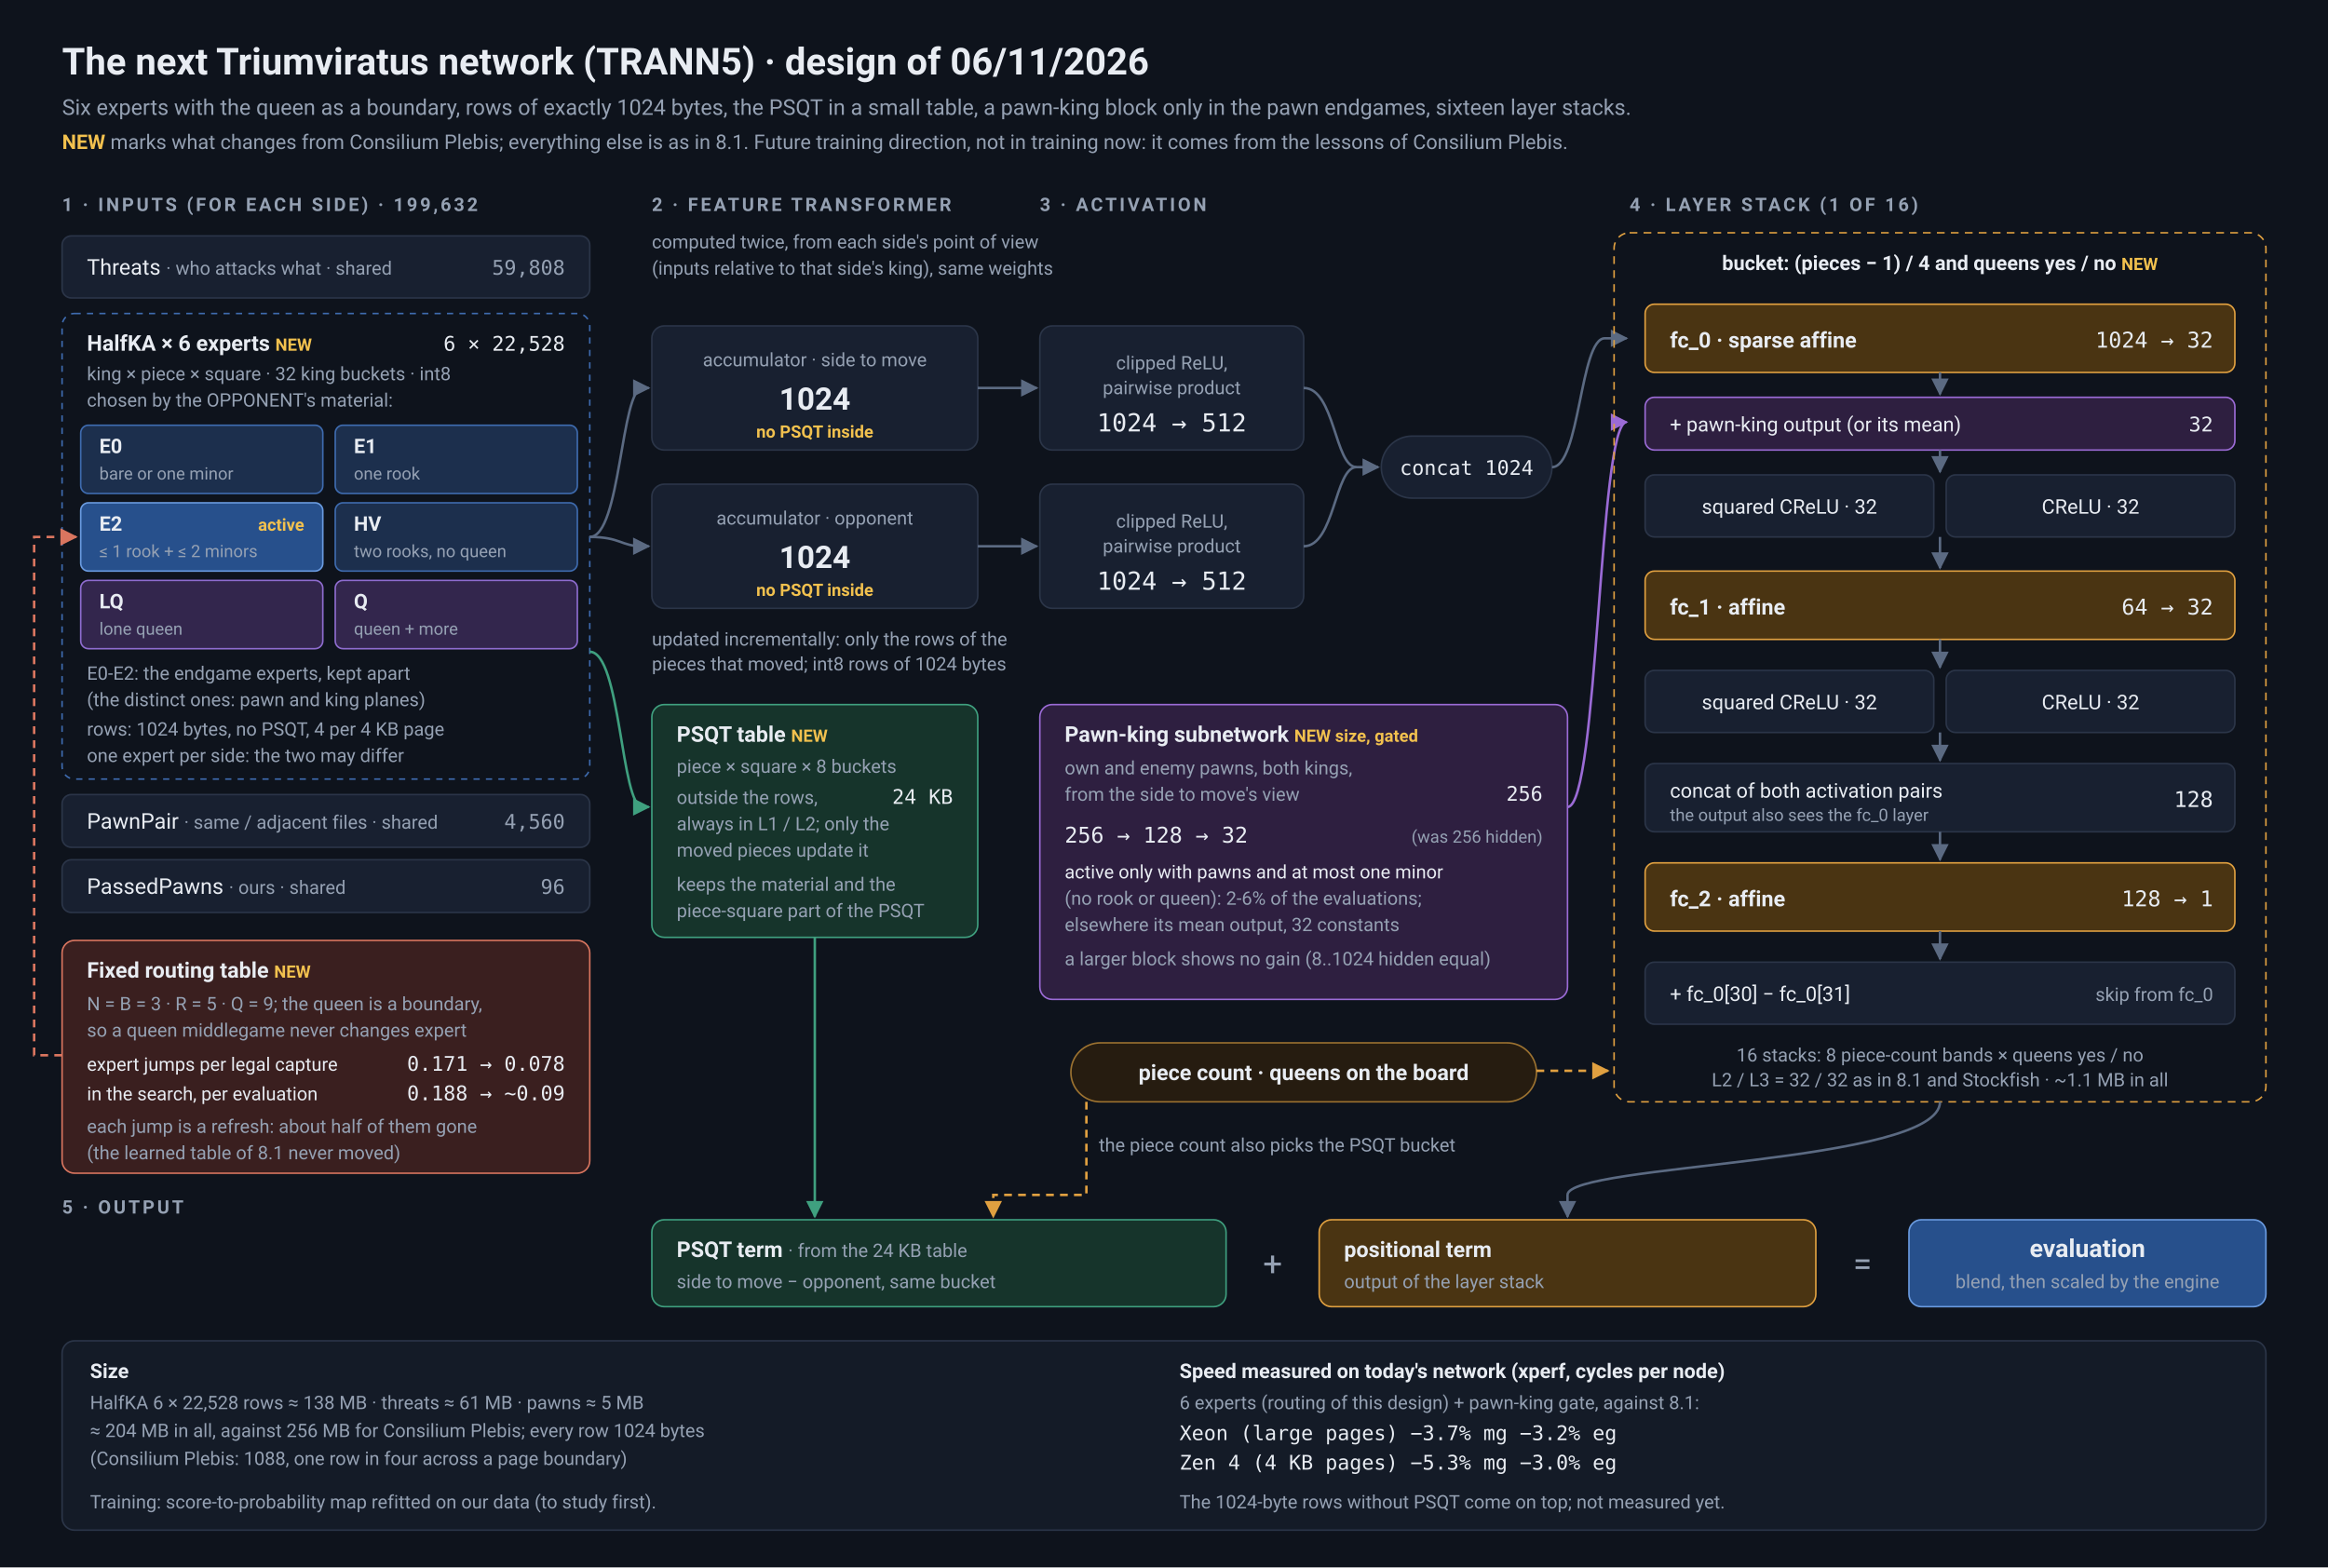
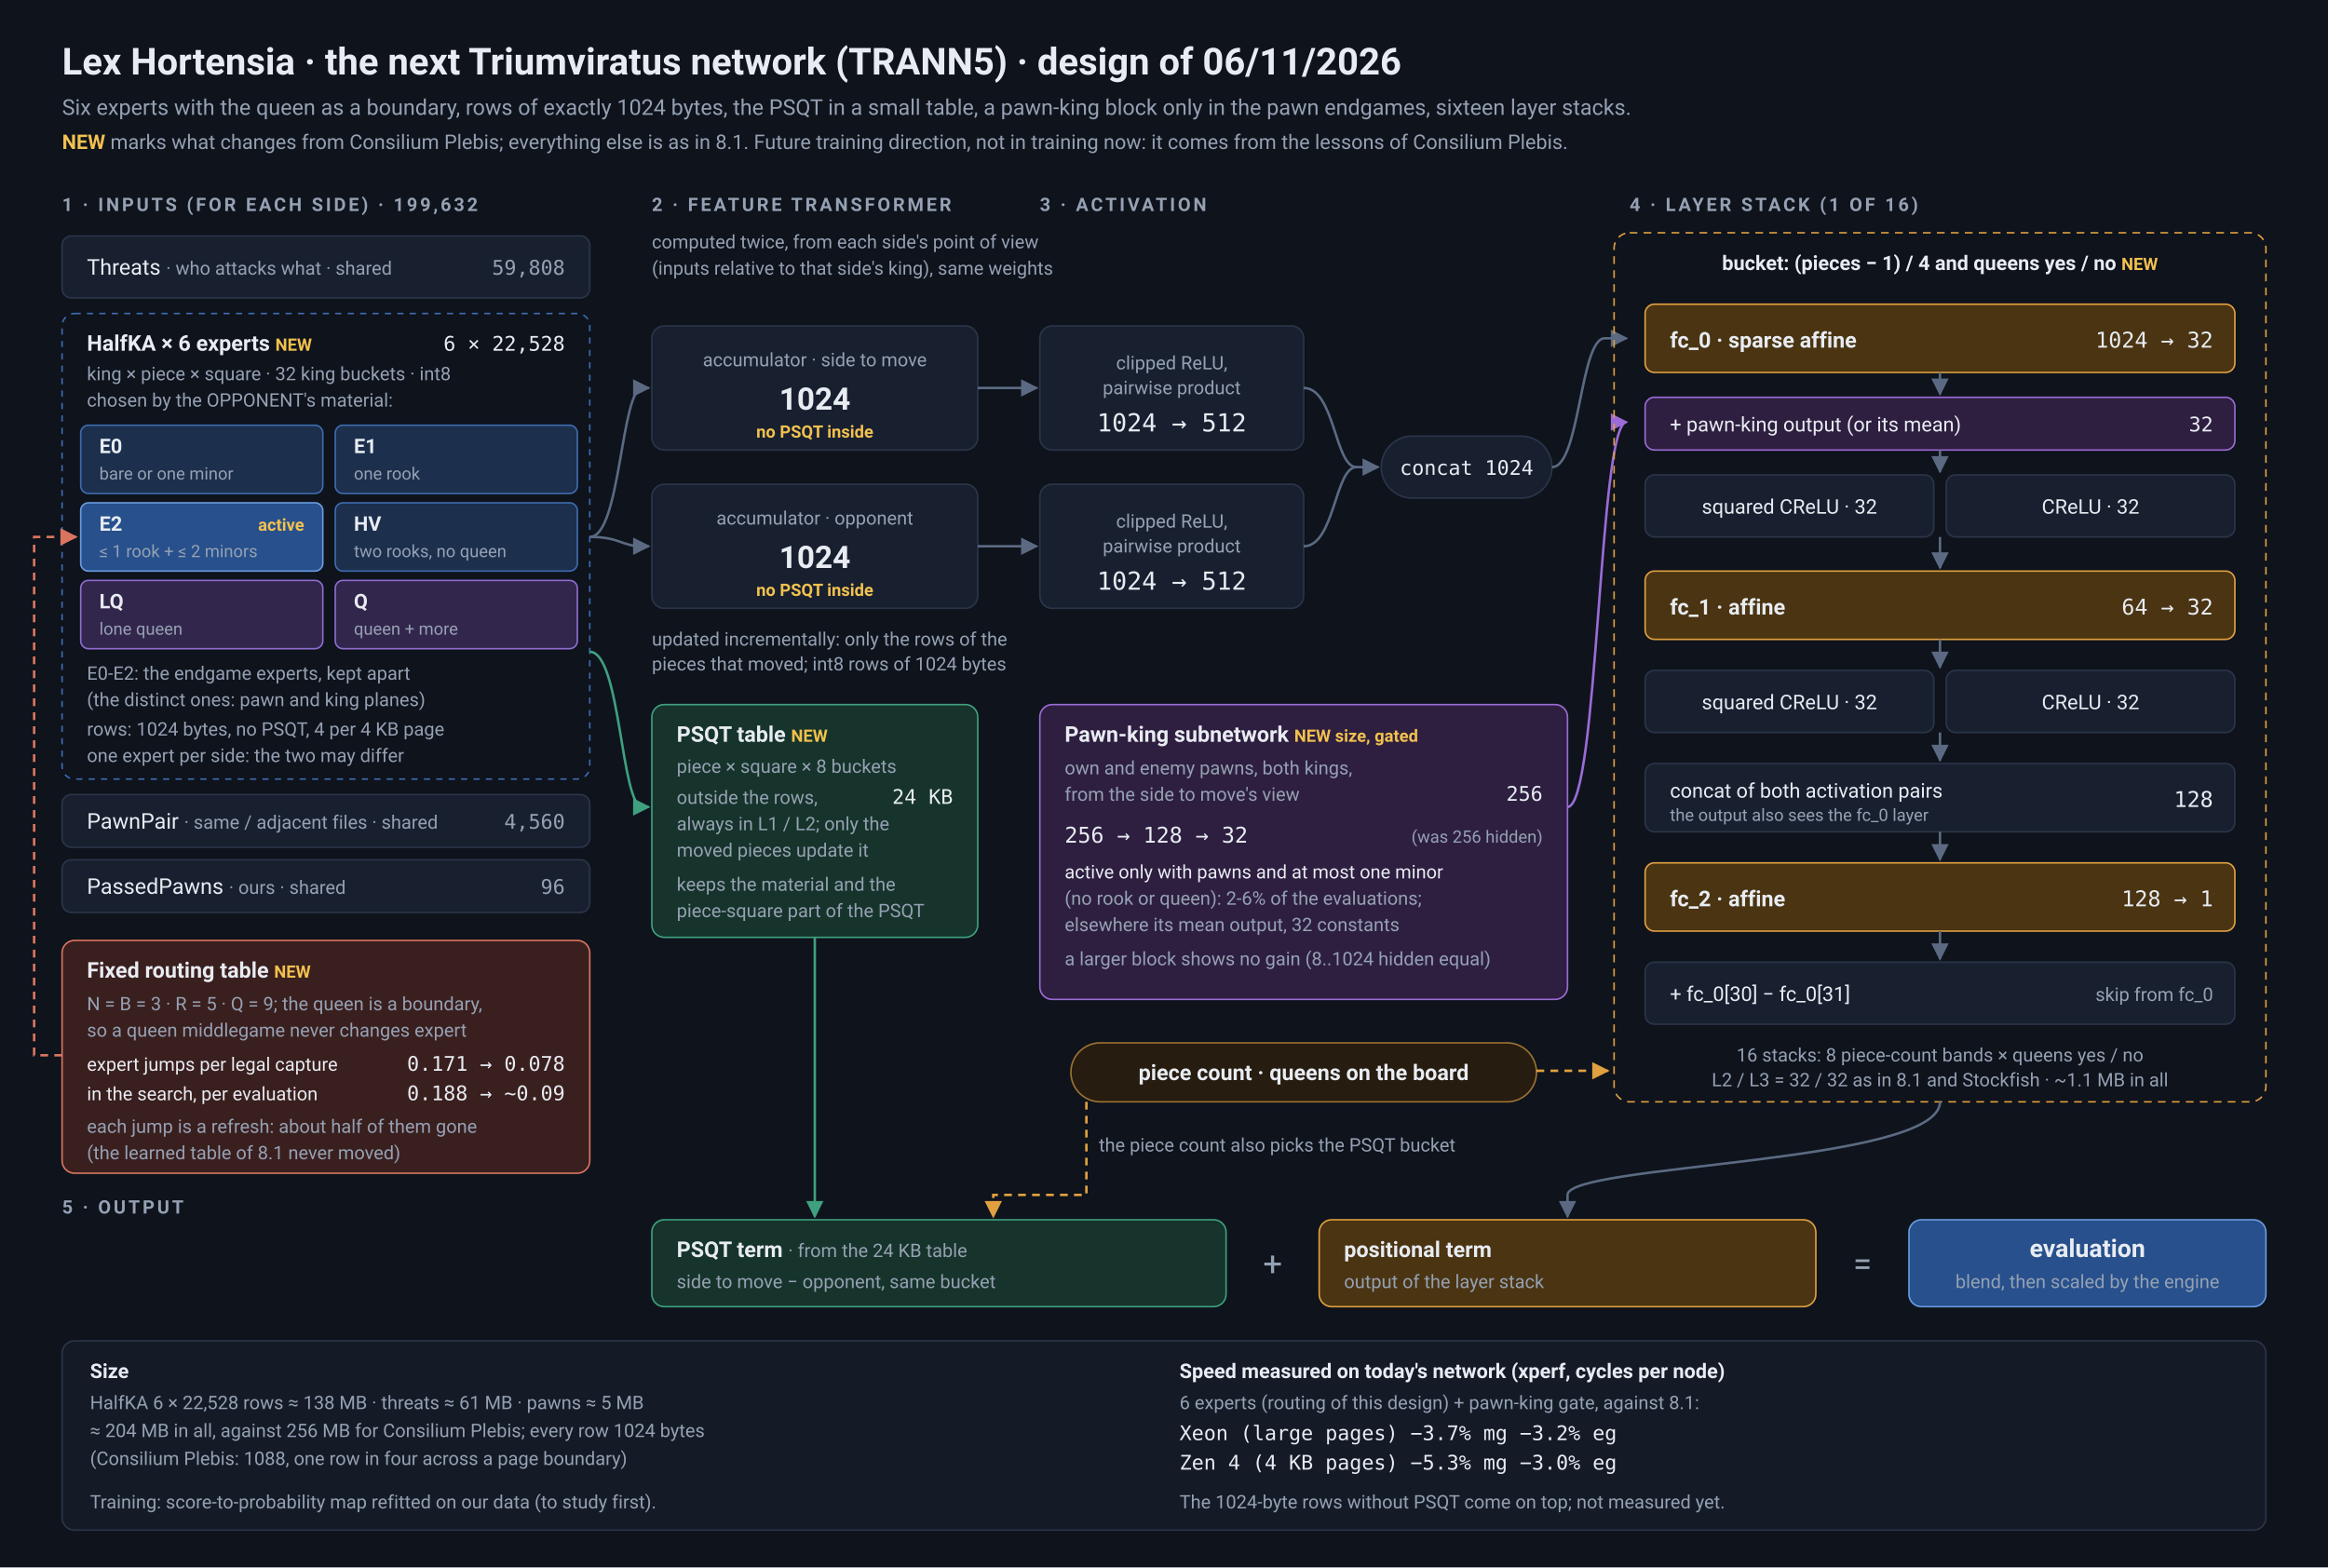
<svg xmlns="http://www.w3.org/2000/svg" viewBox="0 0 1500 1010" width="1500" height="1010" font-family="'Segoe UI', Roboto, Helvetica, Arial, sans-serif" role="img" aria-label="Design of the next Triumviratus network (06/11/2026): shared threat, pawn-pair and passed-pawn inputs and an int8 HalfKA block split into six experts chosen per side by the opponent's material with the queen as a boundary; two 1024 accumulators with 1024-byte rows and no PSQT inside them; a 24 KB piece-square table outside the rows; clipped ReLU with pairwise product; a 128-unit pawn-king subnetwork active only in pawn endgames; sixteen layer stacks chosen by piece count and by the queens on the board">
  <defs>
    <style>
      text        { fill: #E8ECF2; }
      .dim        { fill: #95A1B3; }
      .new        { fill: #F2C14E; font-weight: 700; }
      .mono       { font-family: 'Cascadia Mono', Consolas, Menlo, monospace; }
      .sec        { font-size: 12px; letter-spacing: .14em; fill: #95A1B3; font-weight: 600; }
      .box        { fill: #182030; stroke: #2B3548; }
      .exp        { fill: #1C2F4D; stroke: #3E6BAF; }
      .exp-on     { fill: #27508C; stroke: #6A9BE0; }
      .exp-q      { fill: #33264D; stroke: #8E6CCF; }
      .tab        { fill: #16342B; stroke: #3FA07F; }
      .pk         { fill: #2E1F40; stroke: #9B6BD6; }
      .stk        { fill: #4A3412; stroke: #E0A040; }
      .stk-soft   { fill: #261C10; stroke: #9C7230; }
      .route      { fill: #3A1F1F; stroke: #D9755F; }
      .arrow      { stroke: #5B6A82; stroke-width: 1.6; fill: none; }
      .arrow-r    { stroke: #D9755F; stroke-width: 1.6; fill: none; stroke-dasharray: 5 4; }
      .arrow-s    { stroke: #E0A040; stroke-width: 1.6; fill: none; stroke-dasharray: 5 4; }
      .arrow-p    { stroke: #9B6BD6; stroke-width: 1.6; fill: none; }
      .arrow-t    { stroke: #3FA07F; stroke-width: 1.6; fill: none; }
    </style>
    <marker id="a" viewBox="0 0 10 10" refX="9" refY="5" markerWidth="7" markerHeight="7" orient="auto-start-reverse">
      <path d="M0,0 L10,5 L0,10 z" fill="#5B6A82" />
    </marker>
    <marker id="r" viewBox="0 0 10 10" refX="9" refY="5" markerWidth="7" markerHeight="7" orient="auto-start-reverse">
      <path d="M0,0 L10,5 L0,10 z" fill="#D9755F" />
    </marker>
    <marker id="s" viewBox="0 0 10 10" refX="9" refY="5" markerWidth="7" markerHeight="7" orient="auto-start-reverse">
      <path d="M0,0 L10,5 L0,10 z" fill="#E0A040" />
    </marker>
    <marker id="p" viewBox="0 0 10 10" refX="9" refY="5" markerWidth="7" markerHeight="7" orient="auto-start-reverse">
      <path d="M0,0 L10,5 L0,10 z" fill="#9B6BD6" />
    </marker>
    <marker id="t" viewBox="0 0 10 10" refX="9" refY="5" markerWidth="7" markerHeight="7" orient="auto-start-reverse">
      <path d="M0,0 L10,5 L0,10 z" fill="#3FA07F" />
    </marker>
  </defs>
  <rect width="1500" height="1010" fill="#0E131C" />
-   <text x="40" y="48" font-size="24" font-weight="600">The next Triumviratus network (TRANN5) · design of 06/11/2026</text>
+   <text x="40" y="48" font-size="24" font-weight="600">Lex Hortensia · the next Triumviratus network (TRANN5) · design of 06/11/2026</text>
  <text x="40" y="74" font-size="14" class="dim">Six experts with the queen as a boundary, rows of exactly 1024 bytes, the PSQT in a small table, a pawn-king block only in the pawn endgames, sixteen layer stacks.</text>
  <text x="40" y="96" font-size="13" class="dim">
    <tspan class="new">NEW</tspan> marks what changes from Consilium Plebis; everything else is as in 8.1. Future training direction, not in training now: it comes from the lessons of Consilium Plebis.</text>
  <text x="40" y="136" class="sec">1 · INPUTS (FOR EACH SIDE) · 199,632</text>
  <rect x="40" y="152" width="340" height="40" rx="6" class="box" />
  <text x="56" y="177" font-size="14">Threats <tspan class="dim" font-size="12">· who attacks what · shared</tspan>
  </text>
  <text x="364" y="177" font-size="13" class="dim mono" text-anchor="end">59,808</text>
  <rect x="40" y="202" width="340" height="300" rx="8" fill="none" stroke="#3E6BAF" stroke-dasharray="4 4" />
  <text x="56" y="226" font-size="14" font-weight="600">HalfKA × 6 experts <tspan class="new" font-size="11">NEW</tspan>
  </text>
  <text x="364" y="226" font-size="13" class="mono" text-anchor="end">6 × 22,528</text>
  <text x="56" y="245" font-size="12" class="dim">king × piece × square · 32 king buckets · int8</text>
  <text x="56" y="262" font-size="12" class="dim">chosen by the OPPONENT's material:</text>
  <rect x="52" y="274" width="156" height="44" rx="5" class="exp" />
  <text x="64" y="292" font-size="13" font-weight="600">E0</text>
  <text x="64" y="309" font-size="11" class="dim">bare or one minor</text>
  <rect x="216" y="274" width="156" height="44" rx="5" class="exp" />
  <text x="228" y="292" font-size="13" font-weight="600">E1</text>
  <text x="228" y="309" font-size="11" class="dim">one rook</text>
  <rect x="52" y="324" width="156" height="44" rx="5" class="exp-on" />
  <text x="64" y="342" font-size="13" font-weight="600">E2</text>
  <text x="196" y="342" font-size="11" class="new" text-anchor="end">active</text>
  <text x="64" y="359" font-size="11" class="dim">≤ 1 rook + ≤ 2 minors</text>
  <rect x="216" y="324" width="156" height="44" rx="5" class="exp" />
  <text x="228" y="342" font-size="13" font-weight="600">HV</text>
  <text x="228" y="359" font-size="11" class="dim">two rooks, no queen</text>
  <rect x="52" y="374" width="156" height="44" rx="5" class="exp-q" />
  <text x="64" y="392" font-size="13" font-weight="600">LQ</text>
  <text x="64" y="409" font-size="11" class="dim">lone queen</text>
  <rect x="216" y="374" width="156" height="44" rx="5" class="exp-q" />
  <text x="228" y="392" font-size="13" font-weight="600">Q</text>
  <text x="228" y="409" font-size="11" class="dim">queen + more</text>
  <text x="56" y="438" font-size="12" class="dim">E0-E2: the endgame experts, kept apart</text>
  <text x="56" y="455" font-size="12" class="dim">(the distinct ones: pawn and king planes)</text>
  <text x="56" y="474" font-size="12" class="dim">rows: 1024 bytes, no PSQT, 4 per 4 KB page</text>
  <text x="56" y="491" font-size="12" class="dim">one expert per side: the two may differ</text>
  <rect x="40" y="512" width="340" height="34" rx="6" class="box" />
  <text x="56" y="534" font-size="14">PawnPair <tspan class="dim" font-size="12">· same / adjacent files · shared</tspan>
  </text>
  <text x="364" y="534" font-size="13" class="dim mono" text-anchor="end">4,560</text>
  <rect x="40" y="554" width="340" height="34" rx="6" class="box" />
  <text x="56" y="576" font-size="14">PassedPawns <tspan class="dim" font-size="12">· ours · shared</tspan>
  </text>
  <text x="364" y="576" font-size="13" class="dim mono" text-anchor="end">96</text>
  <rect x="40" y="606" width="340" height="150" rx="8" class="route" />
  <text x="56" y="630" font-size="14" font-weight="600" fill="#F0A08C">Fixed routing table <tspan class="new" font-size="11">NEW</tspan>
  </text>
  <text x="56" y="651" font-size="12" class="dim">N = B = 3 · R = 5 · Q = 9; the queen is a boundary,</text>
  <text x="56" y="668" font-size="12" class="dim">so a queen middlegame never changes expert</text>
  <text x="56" y="690" font-size="12">expert jumps per legal capture</text>
  <text x="364" y="690" font-size="13" class="mono" text-anchor="end">0.171 → 0.078</text>
  <text x="56" y="709" font-size="12">in the search, per evaluation</text>
  <text x="364" y="709" font-size="13" class="mono" text-anchor="end">0.188 → ~0.09</text>
  <text x="56" y="730" font-size="12" class="dim">each jump is a refresh: about half of them gone</text>
  <text x="56" y="747" font-size="12" class="dim">(the learned table of 8.1 never moved)</text>
  <path d="M40,680 L22,680 L22,346 L49,346" class="arrow-r" marker-end="url(#r)" />
  <text x="420" y="136" class="sec">2 · FEATURE TRANSFORMER</text>
  <text x="420" y="160" font-size="12" class="dim">computed twice, from each side's point of view</text>
  <text x="420" y="177" font-size="12" class="dim">(inputs relative to that side's king), same weights</text>
  <path d="M380,346 C400,346 400,250 414,250 L418,250" class="arrow" marker-end="url(#a)" />
  <path d="M380,346 C400,346 400,352 414,352 L418,352" class="arrow" marker-end="url(#a)" />
  <rect x="420" y="210" width="210" height="80" rx="8" class="box" />
  <text x="525" y="236" font-size="12" class="dim" text-anchor="middle">accumulator · side to move</text>
  <text x="525" y="264" font-size="20" font-weight="600" text-anchor="middle">1024</text>
  <text x="525" y="282" font-size="11" class="new" text-anchor="middle">no PSQT inside</text>
  <rect x="420" y="312" width="210" height="80" rx="8" class="box" />
  <text x="525" y="338" font-size="12" class="dim" text-anchor="middle">accumulator · opponent</text>
  <text x="525" y="366" font-size="20" font-weight="600" text-anchor="middle">1024</text>
  <text x="525" y="384" font-size="11" class="new" text-anchor="middle">no PSQT inside</text>
  <text x="420" y="416" font-size="12" class="dim">updated incrementally: only the rows of the</text>
  <text x="420" y="432" font-size="12" class="dim">pieces that moved; int8 rows of 1024 bytes</text>
  <rect x="420" y="454" width="210" height="150" rx="8" class="tab" />
  <text x="436" y="478" font-size="14" font-weight="600" fill="#7FD9B6">PSQT table <tspan class="new" font-size="11">NEW</tspan>
  </text>
  <text x="436" y="498" font-size="12" class="dim">piece × square × 8 buckets</text>
  <text x="614" y="518" font-size="13" class="mono" text-anchor="end">24 KB</text>
  <text x="436" y="518" font-size="12" class="dim">outside the rows,</text>
  <text x="436" y="535" font-size="12" class="dim">always in L1 / L2; only the</text>
  <text x="436" y="552" font-size="12" class="dim">moved pieces update it</text>
  <text x="436" y="574" font-size="12" class="dim">keeps the material and the</text>
  <text x="436" y="591" font-size="12" class="dim">piece-square part of the PSQT</text>
  <path d="M380,420 C400,420 400,520 414,520 L418,520" class="arrow-t" marker-end="url(#t)" />
  <text x="670" y="136" class="sec">3 · ACTIVATION</text>
  <path d="M630,250 L668,250" class="arrow" marker-end="url(#a)" />
  <path d="M630,352 L668,352" class="arrow" marker-end="url(#a)" />
  <rect x="670" y="210" width="170" height="80" rx="8" class="box" />
  <text x="755" y="238" font-size="12" class="dim" text-anchor="middle">clipped ReLU,</text>
  <text x="755" y="254" font-size="12" class="dim" text-anchor="middle">pairwise product</text>
  <text x="755" y="278" font-size="16" class="mono" text-anchor="middle">1024 → 512</text>
  <rect x="670" y="312" width="170" height="80" rx="8" class="box" />
  <text x="755" y="340" font-size="12" class="dim" text-anchor="middle">clipped ReLU,</text>
  <text x="755" y="356" font-size="12" class="dim" text-anchor="middle">pairwise product</text>
  <text x="755" y="380" font-size="16" class="mono" text-anchor="middle">1024 → 512</text>
  <path d="M840,250 C860,250 860,301 874,301" class="arrow" />
  <path d="M840,352 C860,352 860,301 874,301 L888,301" class="arrow" marker-end="url(#a)" />
  <rect x="890" y="281" width="110" height="40" rx="20" class="box" />
  <text x="945" y="306" font-size="13" class="mono" text-anchor="middle">concat 1024</text>
  <path d="M1000,301 C1018,301 1018,218 1034,218 L1048,218" class="arrow" marker-end="url(#a)" />
  <rect x="670" y="454" width="340" height="190" rx="8" class="pk" />
  <text x="686" y="478" font-size="14" font-weight="600" fill="#C9A6F2">Pawn-king subnetwork <tspan class="new" font-size="11">NEW size, gated</tspan>
  </text>
  <text x="686" y="499" font-size="12" class="dim">own and enemy pawns, both kings,</text>
  <text x="686" y="516" font-size="12" class="dim">from the side to move's view</text>
  <text x="994" y="516" font-size="13" class="mono" text-anchor="end">256</text>
  <text x="686" y="543" font-size="14" class="mono">256 → 128 → 32</text>
  <text x="994" y="543" font-size="11" class="dim" text-anchor="end">(was 256 hidden)</text>
  <text x="686" y="566" font-size="12">active only with pawns and at most one minor</text>
  <text x="686" y="583" font-size="12" class="dim">(no rook or queen): 2-6% of the evaluations;</text>
  <text x="686" y="600" font-size="12" class="dim">elsewhere its mean output, 32 constants</text>
  <text x="686" y="622" font-size="12" class="dim">a larger block shows no gain (8..1024 hidden equal)</text>
  <path d="M1010,520 C1030,520 1030,272 1048,272" class="arrow-p" marker-end="url(#p)" />
  <text x="1050" y="136" class="sec">4 · LAYER STACK (1 OF 16)</text>
  <rect x="1040" y="150" width="420" height="560" rx="10" fill="none" stroke="#E0A040" stroke-dasharray="5 4" />
  <text x="1250" y="174" font-size="13" fill="#F2C987" font-weight="600" text-anchor="middle">bucket: (pieces − 1) / 4 and queens yes / no <tspan class="new" font-size="11">NEW</tspan>
  </text>
  <rect x="1060" y="196" width="380" height="44" rx="6" class="stk" />
  <text x="1076" y="224" font-size="14" font-weight="600">fc_0 · sparse affine</text>
  <text x="1426" y="224" font-size="14" class="mono" text-anchor="end">1024 → 32</text>
  <path d="M1250,240 L1250,254" class="arrow" marker-end="url(#a)" />
  <rect x="1060" y="256" width="380" height="34" rx="6" class="pk" />
  <text x="1076" y="278" font-size="13">+ pawn-king output (or its mean)</text>
  <text x="1426" y="278" font-size="13" class="mono" text-anchor="end">32</text>
  <path d="M1250,290 L1250,304" class="arrow" marker-end="url(#a)" />
  <rect x="1060" y="306" width="186" height="40" rx="6" class="box" />
  <text x="1153" y="331" font-size="13" text-anchor="middle">squared CReLU · 32</text>
  <rect x="1254" y="306" width="186" height="40" rx="6" class="box" />
  <text x="1347" y="331" font-size="13" text-anchor="middle">CReLU · 32</text>
  <path d="M1250,346 L1250,366" class="arrow" marker-end="url(#a)" />
  <rect x="1060" y="368" width="380" height="44" rx="6" class="stk" />
  <text x="1076" y="396" font-size="14" font-weight="600">fc_1 · affine</text>
  <text x="1426" y="396" font-size="14" class="mono" text-anchor="end">64 → 32</text>
  <path d="M1250,412 L1250,430" class="arrow" marker-end="url(#a)" />
  <rect x="1060" y="432" width="186" height="40" rx="6" class="box" />
  <text x="1153" y="457" font-size="13" text-anchor="middle">squared CReLU · 32</text>
  <rect x="1254" y="432" width="186" height="40" rx="6" class="box" />
  <text x="1347" y="457" font-size="13" text-anchor="middle">CReLU · 32</text>
  <path d="M1250,472 L1250,490" class="arrow" marker-end="url(#a)" />
  <rect x="1060" y="492" width="380" height="44" rx="6" class="box" />
  <text x="1076" y="514" font-size="13">concat of both activation pairs</text>
  <text x="1076" y="529" font-size="11" class="dim">the output also sees the fc_0 layer</text>
  <text x="1426" y="520" font-size="14" class="mono" text-anchor="end">128</text>
  <path d="M1250,536 L1250,554" class="arrow" marker-end="url(#a)" />
  <rect x="1060" y="556" width="380" height="44" rx="6" class="stk" />
  <text x="1076" y="584" font-size="14" font-weight="600">fc_2 · affine</text>
  <text x="1426" y="584" font-size="14" class="mono" text-anchor="end">128 → 1</text>
  <path d="M1250,600 L1250,618" class="arrow" marker-end="url(#a)" />
  <rect x="1060" y="620" width="380" height="40" rx="6" class="box" />
  <text x="1076" y="645" font-size="13">+ fc_0[30] − fc_0[31]</text>
  <text x="1426" y="645" font-size="12" class="dim" text-anchor="end">skip from fc_0</text>
  <text x="1250" y="684" font-size="12" class="dim" text-anchor="middle">16 stacks: 8 piece-count bands × queens yes / no</text>
  <text x="1250" y="700" font-size="12" class="dim" text-anchor="middle">L2 / L3 = 32 / 32 as in 8.1 and Stockfish · ~1.1 MB in all</text>
  <rect x="690" y="672" width="300" height="38" rx="19" class="stk-soft" />
  <text x="840" y="696" font-size="14" fill="#F2C987" font-weight="600" text-anchor="middle">piece count · queens on the board</text>
  <path d="M990,690 L1036,690" class="arrow-s" marker-end="url(#s)" />
  <path d="M700,710 L700,770 L640,770 L640,784" class="arrow-s" marker-end="url(#s)" />
  <text x="708" y="742" font-size="12" class="dim">the piece count also picks the PSQT bucket</text>
  <text x="40" y="782" class="sec">5 · OUTPUT</text>
  <rect x="420" y="786" width="370" height="56" rx="8" class="tab" />
  <text x="436" y="810" font-size="14" font-weight="600">PSQT term <tspan class="dim" font-weight="400" font-size="12">· from the 24 KB table</tspan>
  </text>
  <text x="436" y="830" font-size="12" class="dim">side to move − opponent, same bucket</text>
  <path d="M525,604 L525,784" class="arrow-t" marker-end="url(#t)" />
  <text x="820" y="822" font-size="22" class="dim" text-anchor="middle">+</text>
  <rect x="850" y="786" width="320" height="56" rx="8" class="stk" />
  <text x="866" y="810" font-size="14" font-weight="600">positional term</text>
  <text x="866" y="830" font-size="12" class="dim">output of the layer stack</text>
  <path d="M1250,710 C1250,750 1010,750 1010,770 L1010,784" class="arrow" marker-end="url(#a)" />
  <text x="1200" y="822" font-size="22" class="dim" text-anchor="middle">=</text>
  <rect x="1230" y="786" width="230" height="56" rx="8" class="exp-on" />
  <text x="1345" y="810" font-size="16" font-weight="600" text-anchor="middle">evaluation</text>
  <text x="1345" y="830" font-size="12" class="dim" text-anchor="middle">blend, then scaled by the engine</text>
  <rect x="40" y="864" width="1420" height="122" rx="8" fill="#141B27" stroke="#2B3548" />
  <text x="58" y="888" font-size="13" font-weight="600">Size</text>
  <text x="58" y="908" font-size="12" class="dim">HalfKA 6 × 22,528 rows ≈ 138 MB · threats ≈ 61 MB · pawns ≈ 5 MB</text>
  <text x="58" y="926" font-size="12" class="dim">≈ 204 MB in all, against 256 MB for Consilium Plebis; every row 1024 bytes</text>
  <text x="58" y="944" font-size="12" class="dim">(Consilium Plebis: 1088, one row in four across a page boundary)</text>
  <text x="58" y="972" font-size="12" class="dim">Training: score-to-probability map refitted on our data (to study first).</text>
  <text x="760" y="888" font-size="13" font-weight="600">Speed measured on today's network (xperf, cycles per node)</text>
  <text x="760" y="908" font-size="12" class="dim">6 experts (routing of this design) + pawn-king gate, against 8.1:</text>
  <text x="760" y="928" font-size="13" class="mono">Xeon (large pages)  −3.7% mg   −3.2% eg</text>
  <text x="760" y="947" font-size="13" class="mono">Zen 4 (4 KB pages)  −5.3% mg   −3.0% eg</text>
  <text x="760" y="972" font-size="12" class="dim">The 1024-byte rows without PSQT come on top; not measured yet.</text>
</svg>
